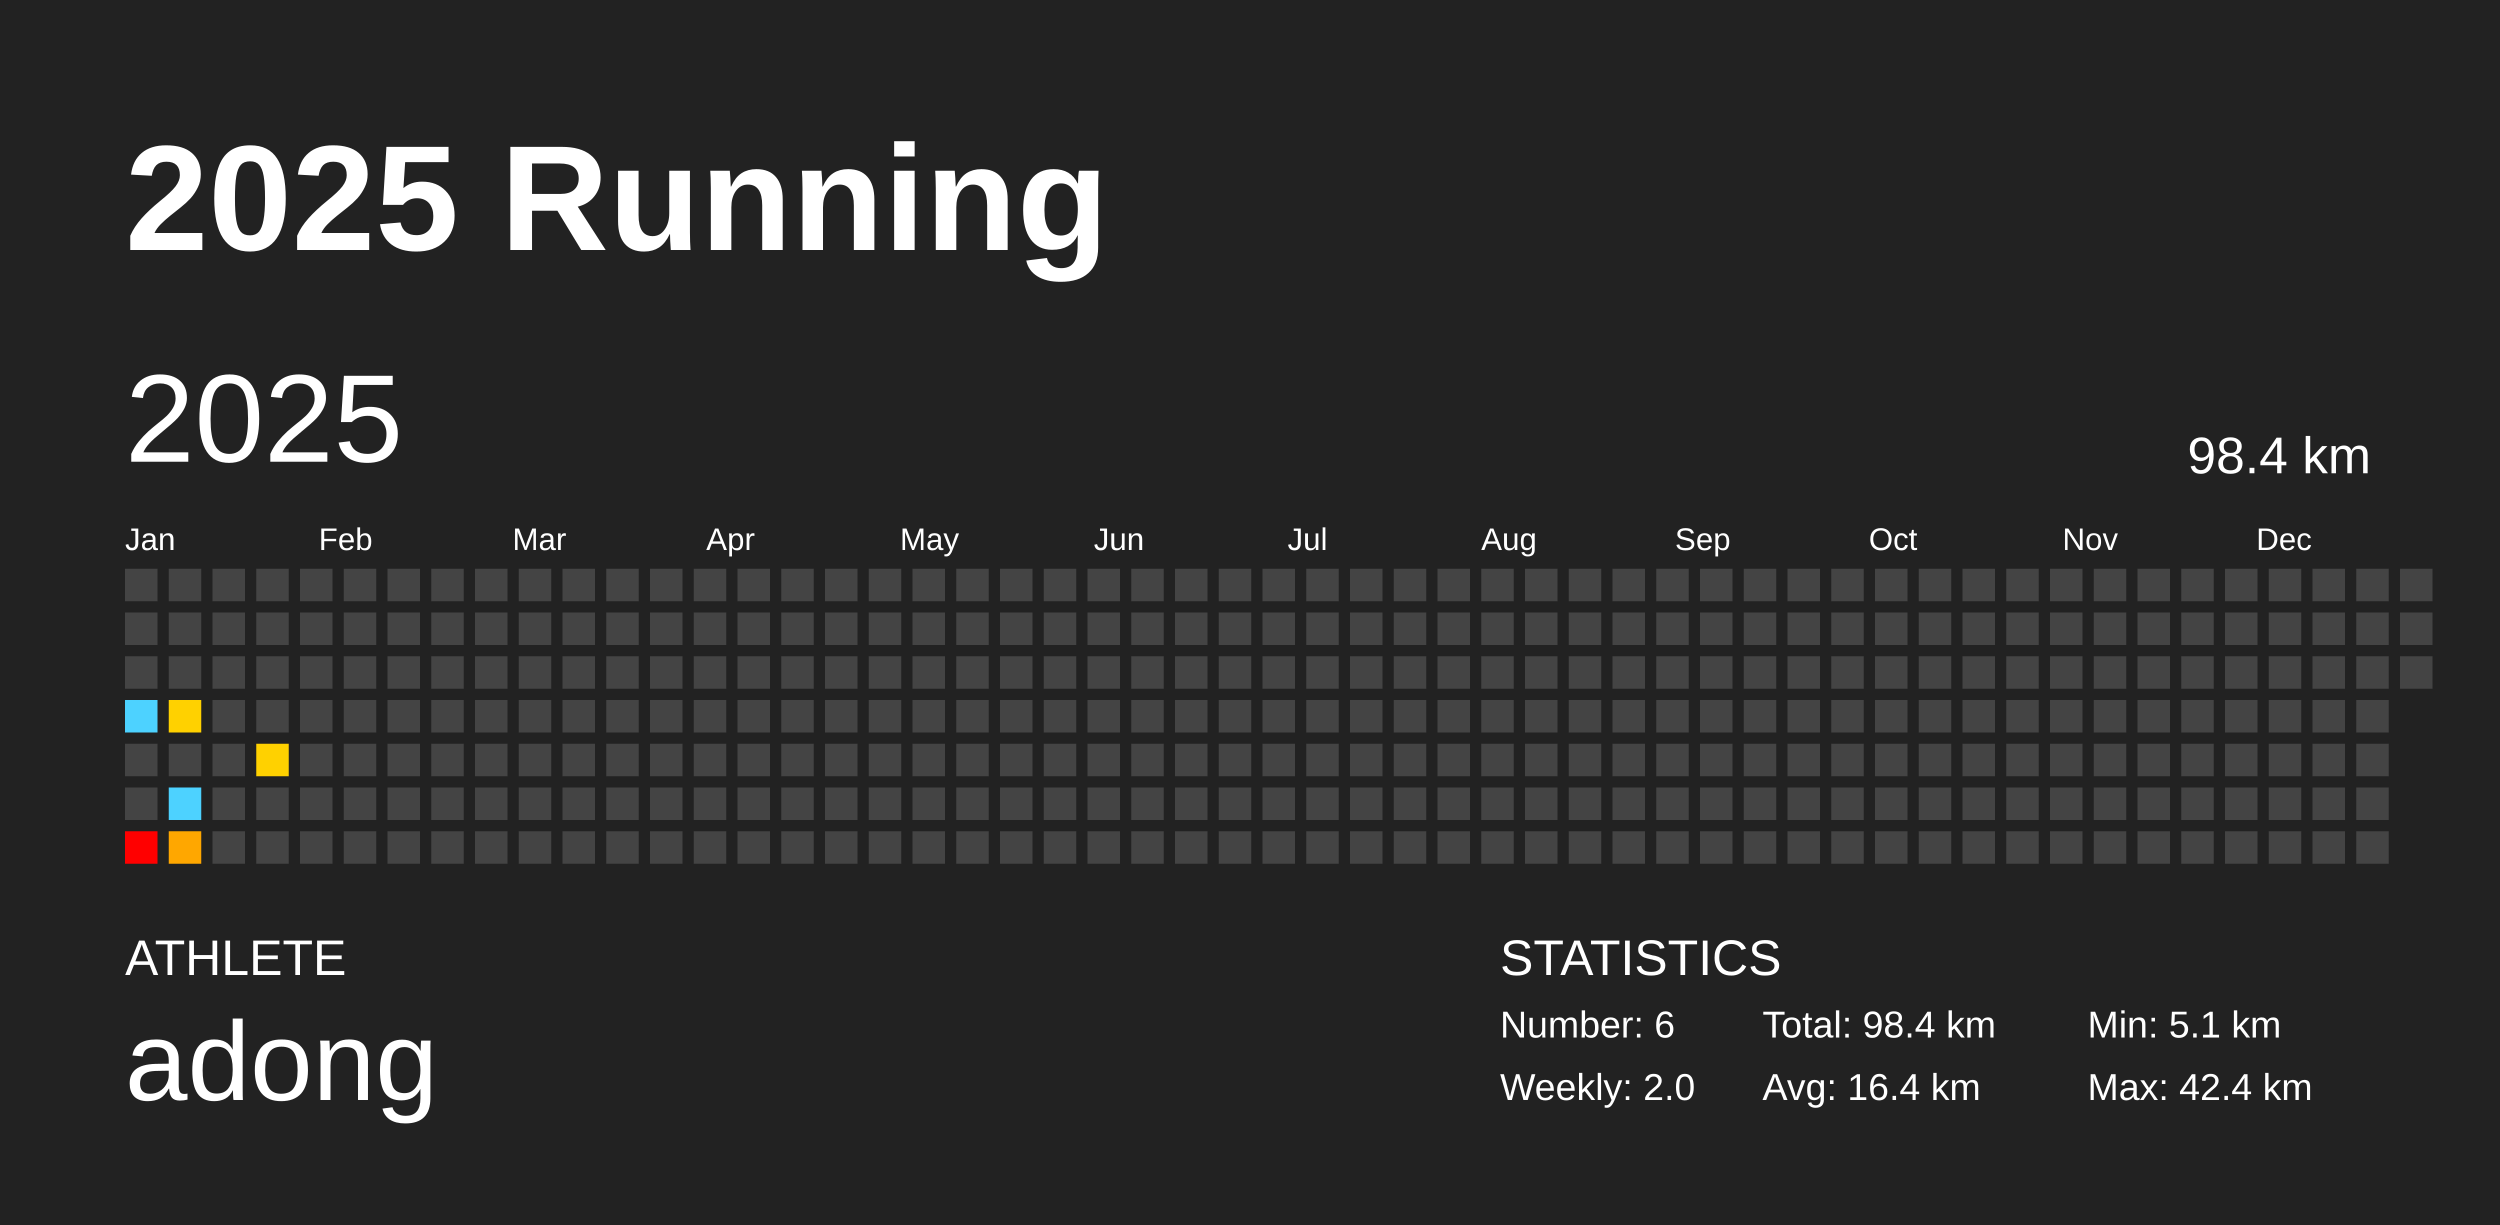
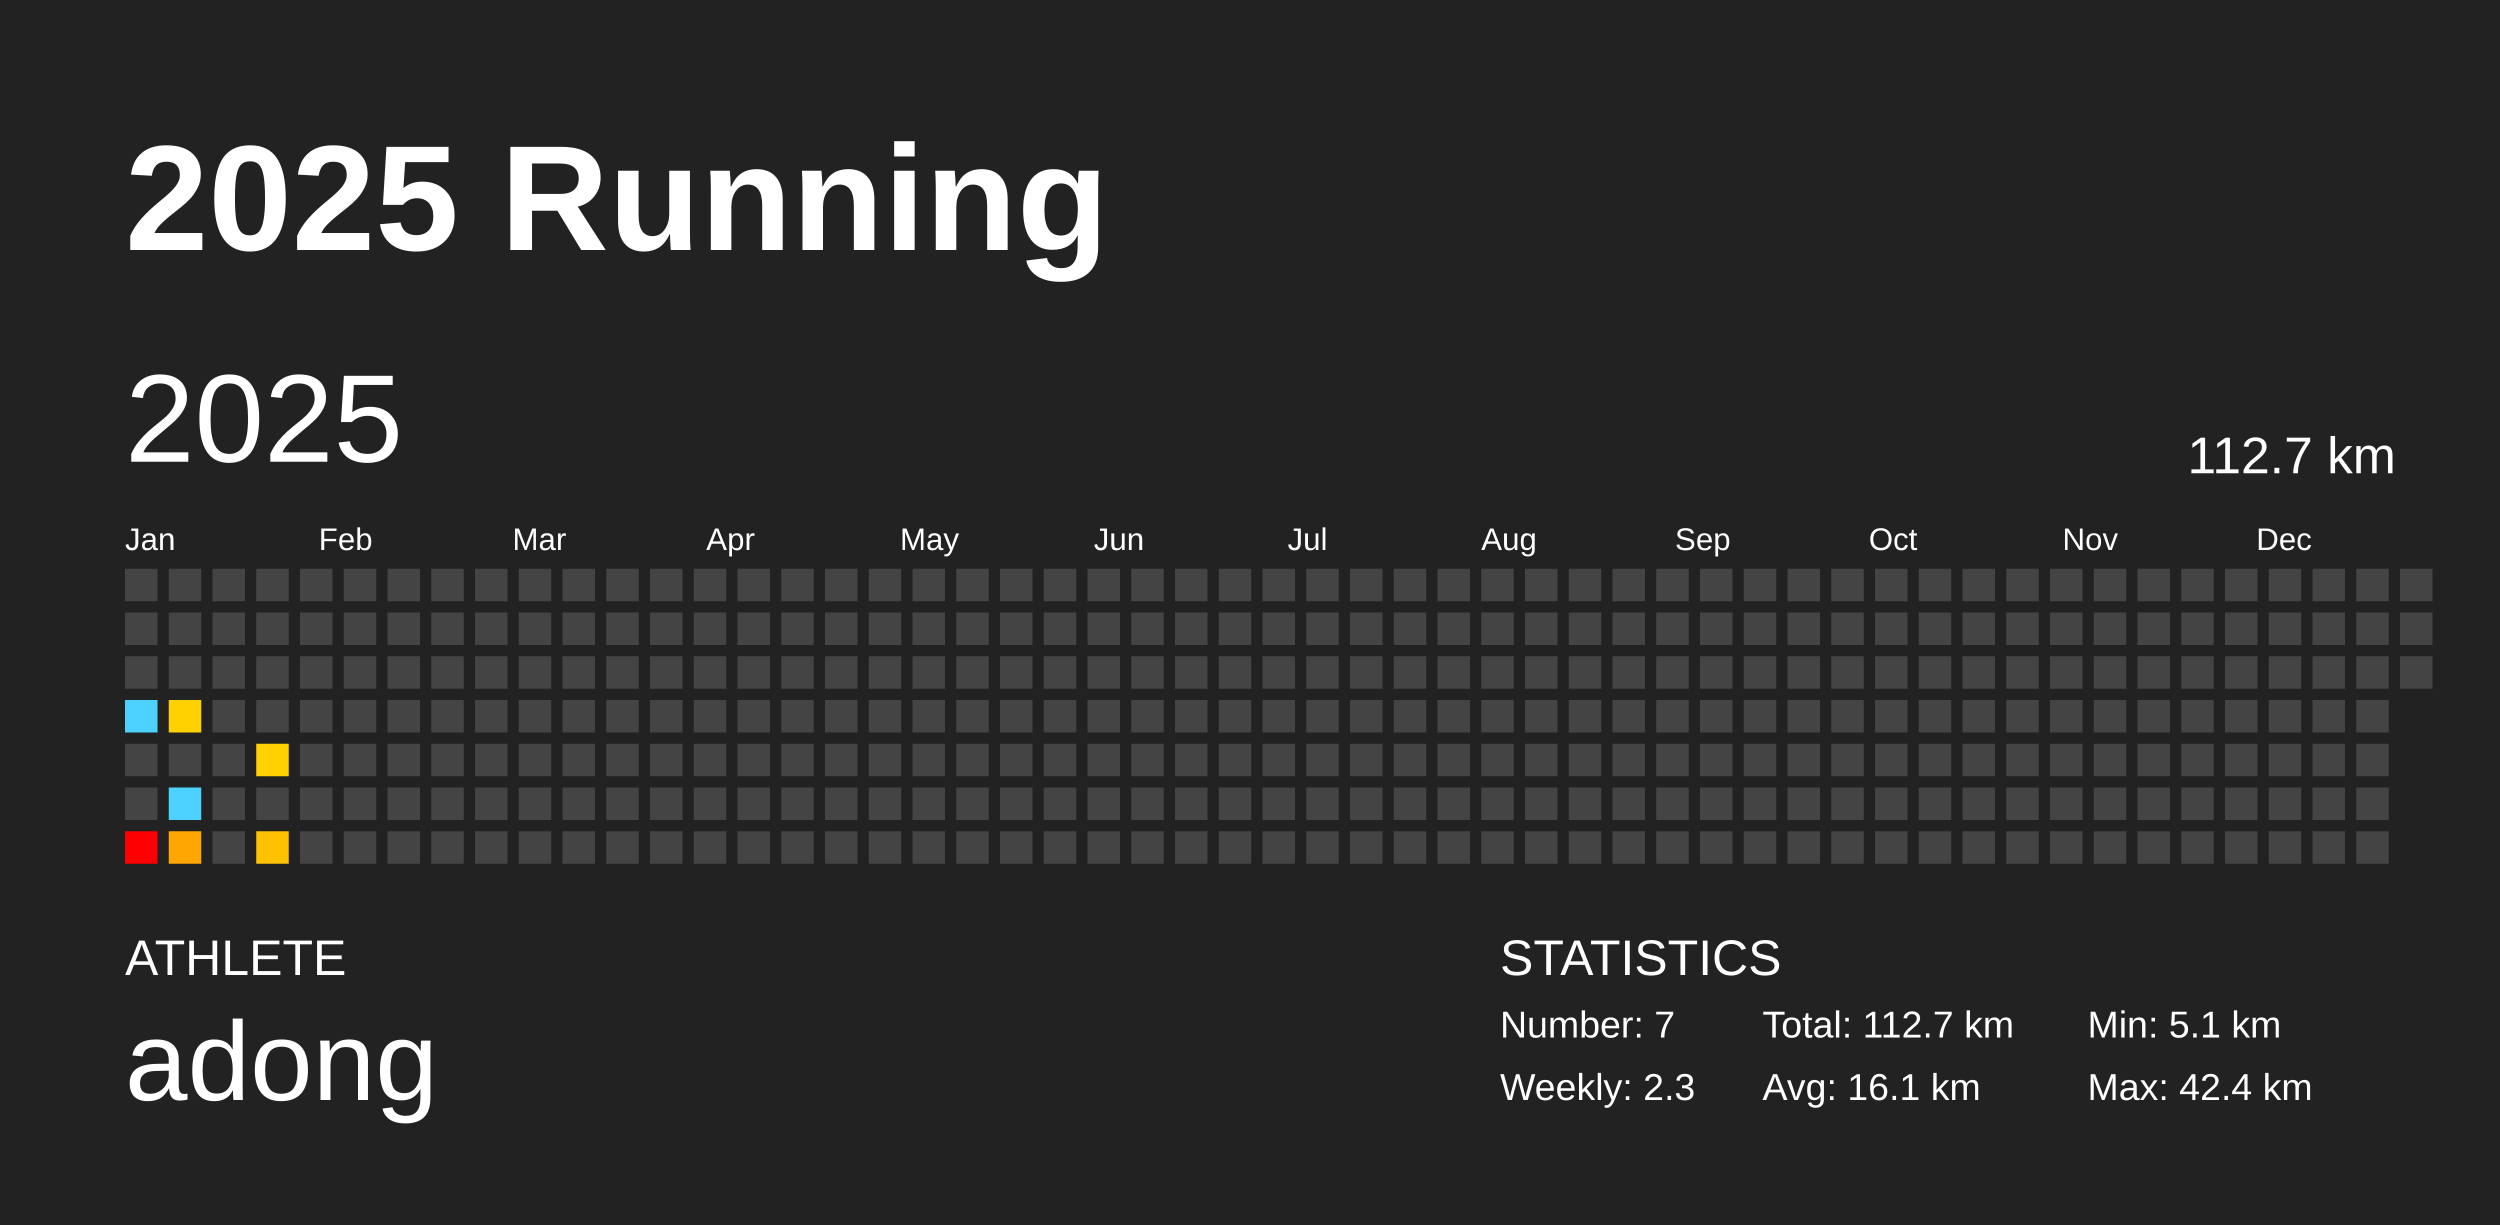
<svg xmlns="http://www.w3.org/2000/svg" baseProfile="full" height="98mm" version="1.1" viewBox="0,0,200,98" width="200mm">
  <defs />
  <rect fill="#222222" height="98" width="200" x="0" y="0" />
  <text fill="#FFFFFF" style="font-size:12px; font-family:Arial; font-weight:bold;" x="10" y="20">2025 Running</text>
  <text fill="#FFFFFF" style="font-size:4px; font-family:Arial" x="10" y="78">ATHLETE</text>
  <text fill="#FFFFFF" style="font-size:9px; font-family:Arial" x="10" y="88">adong</text>
  <text fill="#FFFFFF" style="font-size:4px; font-family:Arial" x="120" y="78">STATISTICS</text>
-   <text fill="#FFFFFF" style="font-size:3px; font-family:Arial" x="120" y="83">Number: 6</text>
-   <text fill="#FFFFFF" style="font-size:3px; font-family:Arial" x="120" y="88">Weekly: 2.0</text>
-   <text fill="#FFFFFF" style="font-size:3px; font-family:Arial" x="141" y="83">Total: 98.4 km</text>
-   <text fill="#FFFFFF" style="font-size:3px; font-family:Arial" x="141" y="88">Avg: 16.4 km</text>
+   <text fill="#FFFFFF" style="font-size:3px; font-family:Arial" x="120" y="83">Number: 7</text>
+   <text fill="#FFFFFF" style="font-size:3px; font-family:Arial" x="120" y="88">Weekly: 2.3</text>
+   <text fill="#FFFFFF" style="font-size:3px; font-family:Arial" x="141" y="83">Total: 112.7 km</text>
+   <text fill="#FFFFFF" style="font-size:3px; font-family:Arial" x="141" y="88">Avg: 16.1 km</text>
  <text fill="#FFFFFF" style="font-size:3px; font-family:Arial" x="167" y="83">Min: 5.1 km</text>
  <text fill="#FFFFFF" style="font-size:3px; font-family:Arial" x="167" y="88">Max: 42.4 km</text>
  <text dominant-baseline="hanging" fill="#FFFFFF" style="font-size:10.0px; font-family:Arial;" x="10" y="30">2025</text>
-   <text dominant-baseline="hanging" fill="#FFFFFF" style="font-size:4.125px; font-family:Arial;" x="175" y="35">98.4 km</text>
+   <text dominant-baseline="hanging" fill="#FFFFFF" style="font-size:4.125px; font-family:Arial;" x="175" y="35">112.7 km</text>
  <text fill="#FFFFFF" style="font-size:2.5px; font-family:Arial" x="10.0" y="44">Jan</text>
  <text fill="#FFFFFF" style="font-size:2.5px; font-family:Arial" x="25.5" y="44">Feb</text>
  <text fill="#FFFFFF" style="font-size:2.5px; font-family:Arial" x="41.0" y="44">Mar</text>
  <text fill="#FFFFFF" style="font-size:2.5px; font-family:Arial" x="56.5" y="44">Apr</text>
  <text fill="#FFFFFF" style="font-size:2.5px; font-family:Arial" x="72.0" y="44">May</text>
  <text fill="#FFFFFF" style="font-size:2.5px; font-family:Arial" x="87.5" y="44">Jun</text>
  <text fill="#FFFFFF" style="font-size:2.5px; font-family:Arial" x="103.0" y="44">Jul</text>
  <text fill="#FFFFFF" style="font-size:2.5px; font-family:Arial" x="118.5" y="44">Aug</text>
  <text fill="#FFFFFF" style="font-size:2.5px; font-family:Arial" x="134.0" y="44">Sep</text>
  <text fill="#FFFFFF" style="font-size:2.5px; font-family:Arial" x="149.5" y="44">Oct</text>
  <text fill="#FFFFFF" style="font-size:2.5px; font-family:Arial" x="165.0" y="44">Nov</text>
  <text fill="#FFFFFF" style="font-size:2.5px; font-family:Arial" x="180.5" y="44">Dec</text>
  <rect fill="#444444" height="2.6" width="2.6" x="10.0" y="45.5" />
  <rect fill="#444444" height="2.6" width="2.6" x="10.0" y="49.0" />
  <rect fill="#444444" height="2.6" width="2.6" x="10.0" y="52.5" />
  <rect fill="#4dd2ff" height="2.6" width="2.6" x="10.0" y="56.0" />
  <rect fill="#444444" height="2.6" width="2.6" x="10.0" y="59.5" />
  <rect fill="#444444" height="2.6" width="2.6" x="10.0" y="63.0" />
  <rect fill="red" height="2.6" width="2.6" x="10.0" y="66.5" />
  <rect fill="#444444" height="2.6" width="2.6" x="13.5" y="45.5" />
  <rect fill="#444444" height="2.6" width="2.6" x="13.5" y="49.0" />
  <rect fill="#444444" height="2.6" width="2.6" x="13.5" y="52.5" />
  <rect fill="#ffd100" height="2.6" width="2.6" x="13.5" y="56.0" />
  <rect fill="#444444" height="2.6" width="2.6" x="13.5" y="59.5" />
  <rect fill="#4dd2ff" height="2.6" width="2.6" x="13.5" y="63.0" />
  <rect fill="#ffa700" height="2.6" width="2.6" x="13.5" y="66.5" />
  <rect fill="#444444" height="2.6" width="2.6" x="17.0" y="45.5" />
  <rect fill="#444444" height="2.6" width="2.6" x="17.0" y="49.0" />
  <rect fill="#444444" height="2.6" width="2.6" x="17.0" y="52.5" />
  <rect fill="#444444" height="2.6" width="2.6" x="17.0" y="56.0" />
  <rect fill="#444444" height="2.6" width="2.6" x="17.0" y="59.5" />
  <rect fill="#444444" height="2.6" width="2.6" x="17.0" y="63.0" />
  <rect fill="#444444" height="2.6" width="2.6" x="17.0" y="66.5" />
  <rect fill="#444444" height="2.6" width="2.6" x="20.5" y="45.5" />
  <rect fill="#444444" height="2.6" width="2.6" x="20.5" y="49.0" />
  <rect fill="#444444" height="2.6" width="2.6" x="20.5" y="52.5" />
  <rect fill="#444444" height="2.6" width="2.6" x="20.5" y="56.0" />
  <rect fill="#ffd100" height="2.6" width="2.6" x="20.5" y="59.5" />
  <rect fill="#444444" height="2.6" width="2.6" x="20.5" y="63.0" />
-   <rect fill="#444444" height="2.6" width="2.6" x="20.5" y="66.5" />
+   <rect fill="#ffc100" height="2.6" width="2.6" x="20.5" y="66.5" />
  <rect fill="#444444" height="2.6" width="2.6" x="24.0" y="45.5" />
  <rect fill="#444444" height="2.6" width="2.6" x="24.0" y="49.0" />
  <rect fill="#444444" height="2.6" width="2.6" x="24.0" y="52.5" />
  <rect fill="#444444" height="2.6" width="2.6" x="24.0" y="56.0" />
  <rect fill="#444444" height="2.6" width="2.6" x="24.0" y="59.5" />
  <rect fill="#444444" height="2.6" width="2.6" x="24.0" y="63.0" />
  <rect fill="#444444" height="2.6" width="2.6" x="24.0" y="66.5" />
  <rect fill="#444444" height="2.6" width="2.6" x="27.5" y="45.5" />
  <rect fill="#444444" height="2.6" width="2.6" x="27.5" y="49.0" />
  <rect fill="#444444" height="2.6" width="2.6" x="27.5" y="52.5" />
  <rect fill="#444444" height="2.6" width="2.6" x="27.5" y="56.0" />
  <rect fill="#444444" height="2.6" width="2.6" x="27.5" y="59.5" />
  <rect fill="#444444" height="2.6" width="2.6" x="27.5" y="63.0" />
  <rect fill="#444444" height="2.6" width="2.6" x="27.5" y="66.5" />
  <rect fill="#444444" height="2.6" width="2.6" x="31.0" y="45.5" />
  <rect fill="#444444" height="2.6" width="2.6" x="31.0" y="49.0" />
  <rect fill="#444444" height="2.6" width="2.6" x="31.0" y="52.5" />
  <rect fill="#444444" height="2.6" width="2.6" x="31.0" y="56.0" />
  <rect fill="#444444" height="2.6" width="2.6" x="31.0" y="59.5" />
  <rect fill="#444444" height="2.6" width="2.6" x="31.0" y="63.0" />
  <rect fill="#444444" height="2.6" width="2.6" x="31.0" y="66.5" />
  <rect fill="#444444" height="2.6" width="2.6" x="34.5" y="45.5" />
  <rect fill="#444444" height="2.6" width="2.6" x="34.5" y="49.0" />
  <rect fill="#444444" height="2.6" width="2.6" x="34.5" y="52.5" />
  <rect fill="#444444" height="2.6" width="2.6" x="34.5" y="56.0" />
  <rect fill="#444444" height="2.6" width="2.6" x="34.5" y="59.5" />
  <rect fill="#444444" height="2.6" width="2.6" x="34.5" y="63.0" />
  <rect fill="#444444" height="2.6" width="2.6" x="34.5" y="66.5" />
  <rect fill="#444444" height="2.6" width="2.6" x="38.0" y="45.5" />
  <rect fill="#444444" height="2.6" width="2.6" x="38.0" y="49.0" />
  <rect fill="#444444" height="2.6" width="2.6" x="38.0" y="52.5" />
  <rect fill="#444444" height="2.6" width="2.6" x="38.0" y="56.0" />
  <rect fill="#444444" height="2.6" width="2.6" x="38.0" y="59.5" />
  <rect fill="#444444" height="2.6" width="2.6" x="38.0" y="63.0" />
  <rect fill="#444444" height="2.6" width="2.6" x="38.0" y="66.5" />
  <rect fill="#444444" height="2.6" width="2.6" x="41.5" y="45.5" />
  <rect fill="#444444" height="2.6" width="2.6" x="41.5" y="49.0" />
  <rect fill="#444444" height="2.6" width="2.6" x="41.5" y="52.5" />
  <rect fill="#444444" height="2.6" width="2.6" x="41.5" y="56.0" />
  <rect fill="#444444" height="2.6" width="2.6" x="41.5" y="59.5" />
  <rect fill="#444444" height="2.6" width="2.6" x="41.5" y="63.0" />
  <rect fill="#444444" height="2.6" width="2.6" x="41.5" y="66.5" />
  <rect fill="#444444" height="2.6" width="2.6" x="45.0" y="45.5" />
  <rect fill="#444444" height="2.6" width="2.6" x="45.0" y="49.0" />
  <rect fill="#444444" height="2.6" width="2.6" x="45.0" y="52.5" />
  <rect fill="#444444" height="2.6" width="2.6" x="45.0" y="56.0" />
  <rect fill="#444444" height="2.6" width="2.6" x="45.0" y="59.5" />
  <rect fill="#444444" height="2.6" width="2.6" x="45.0" y="63.0" />
  <rect fill="#444444" height="2.6" width="2.6" x="45.0" y="66.5" />
  <rect fill="#444444" height="2.6" width="2.6" x="48.5" y="45.5" />
  <rect fill="#444444" height="2.6" width="2.6" x="48.5" y="49.0" />
  <rect fill="#444444" height="2.6" width="2.6" x="48.5" y="52.5" />
  <rect fill="#444444" height="2.6" width="2.6" x="48.5" y="56.0" />
  <rect fill="#444444" height="2.6" width="2.6" x="48.5" y="59.5" />
  <rect fill="#444444" height="2.6" width="2.6" x="48.5" y="63.0" />
  <rect fill="#444444" height="2.6" width="2.6" x="48.5" y="66.5" />
  <rect fill="#444444" height="2.6" width="2.6" x="52.0" y="45.5" />
  <rect fill="#444444" height="2.6" width="2.6" x="52.0" y="49.0" />
  <rect fill="#444444" height="2.6" width="2.6" x="52.0" y="52.5" />
  <rect fill="#444444" height="2.6" width="2.6" x="52.0" y="56.0" />
  <rect fill="#444444" height="2.6" width="2.6" x="52.0" y="59.5" />
  <rect fill="#444444" height="2.6" width="2.6" x="52.0" y="63.0" />
  <rect fill="#444444" height="2.6" width="2.6" x="52.0" y="66.5" />
  <rect fill="#444444" height="2.6" width="2.6" x="55.5" y="45.5" />
  <rect fill="#444444" height="2.6" width="2.6" x="55.5" y="49.0" />
  <rect fill="#444444" height="2.6" width="2.6" x="55.5" y="52.5" />
  <rect fill="#444444" height="2.6" width="2.6" x="55.5" y="56.0" />
  <rect fill="#444444" height="2.6" width="2.6" x="55.5" y="59.5" />
  <rect fill="#444444" height="2.6" width="2.6" x="55.5" y="63.0" />
  <rect fill="#444444" height="2.6" width="2.6" x="55.5" y="66.5" />
  <rect fill="#444444" height="2.6" width="2.6" x="59.0" y="45.5" />
  <rect fill="#444444" height="2.6" width="2.6" x="59.0" y="49.0" />
  <rect fill="#444444" height="2.6" width="2.6" x="59.0" y="52.5" />
  <rect fill="#444444" height="2.6" width="2.6" x="59.0" y="56.0" />
  <rect fill="#444444" height="2.6" width="2.6" x="59.0" y="59.5" />
  <rect fill="#444444" height="2.6" width="2.6" x="59.0" y="63.0" />
  <rect fill="#444444" height="2.6" width="2.6" x="59.0" y="66.5" />
  <rect fill="#444444" height="2.6" width="2.6" x="62.5" y="45.5" />
  <rect fill="#444444" height="2.6" width="2.6" x="62.5" y="49.0" />
  <rect fill="#444444" height="2.6" width="2.6" x="62.5" y="52.5" />
  <rect fill="#444444" height="2.6" width="2.6" x="62.5" y="56.0" />
  <rect fill="#444444" height="2.6" width="2.6" x="62.5" y="59.5" />
  <rect fill="#444444" height="2.6" width="2.6" x="62.5" y="63.0" />
  <rect fill="#444444" height="2.6" width="2.6" x="62.5" y="66.5" />
  <rect fill="#444444" height="2.6" width="2.6" x="66.0" y="45.5" />
  <rect fill="#444444" height="2.6" width="2.6" x="66.0" y="49.0" />
  <rect fill="#444444" height="2.6" width="2.6" x="66.0" y="52.5" />
  <rect fill="#444444" height="2.6" width="2.6" x="66.0" y="56.0" />
  <rect fill="#444444" height="2.6" width="2.6" x="66.0" y="59.5" />
  <rect fill="#444444" height="2.6" width="2.6" x="66.0" y="63.0" />
  <rect fill="#444444" height="2.6" width="2.6" x="66.0" y="66.5" />
  <rect fill="#444444" height="2.6" width="2.6" x="69.5" y="45.5" />
  <rect fill="#444444" height="2.6" width="2.6" x="69.5" y="49.0" />
  <rect fill="#444444" height="2.6" width="2.6" x="69.5" y="52.5" />
  <rect fill="#444444" height="2.6" width="2.6" x="69.5" y="56.0" />
  <rect fill="#444444" height="2.6" width="2.6" x="69.5" y="59.5" />
  <rect fill="#444444" height="2.6" width="2.6" x="69.5" y="63.0" />
  <rect fill="#444444" height="2.6" width="2.6" x="69.5" y="66.5" />
  <rect fill="#444444" height="2.6" width="2.6" x="73.0" y="45.5" />
  <rect fill="#444444" height="2.6" width="2.6" x="73.0" y="49.0" />
  <rect fill="#444444" height="2.6" width="2.6" x="73.0" y="52.5" />
  <rect fill="#444444" height="2.6" width="2.6" x="73.0" y="56.0" />
  <rect fill="#444444" height="2.6" width="2.6" x="73.0" y="59.5" />
  <rect fill="#444444" height="2.6" width="2.6" x="73.0" y="63.0" />
  <rect fill="#444444" height="2.6" width="2.6" x="73.0" y="66.5" />
  <rect fill="#444444" height="2.6" width="2.6" x="76.5" y="45.5" />
  <rect fill="#444444" height="2.6" width="2.6" x="76.5" y="49.0" />
  <rect fill="#444444" height="2.6" width="2.6" x="76.5" y="52.5" />
  <rect fill="#444444" height="2.6" width="2.6" x="76.5" y="56.0" />
  <rect fill="#444444" height="2.6" width="2.6" x="76.5" y="59.5" />
  <rect fill="#444444" height="2.6" width="2.6" x="76.5" y="63.0" />
  <rect fill="#444444" height="2.6" width="2.6" x="76.5" y="66.5" />
  <rect fill="#444444" height="2.6" width="2.6" x="80.0" y="45.5" />
  <rect fill="#444444" height="2.6" width="2.6" x="80.0" y="49.0" />
  <rect fill="#444444" height="2.6" width="2.6" x="80.0" y="52.5" />
  <rect fill="#444444" height="2.6" width="2.6" x="80.0" y="56.0" />
  <rect fill="#444444" height="2.6" width="2.6" x="80.0" y="59.5" />
  <rect fill="#444444" height="2.6" width="2.6" x="80.0" y="63.0" />
  <rect fill="#444444" height="2.6" width="2.6" x="80.0" y="66.5" />
  <rect fill="#444444" height="2.6" width="2.6" x="83.5" y="45.5" />
  <rect fill="#444444" height="2.6" width="2.6" x="83.5" y="49.0" />
  <rect fill="#444444" height="2.6" width="2.6" x="83.5" y="52.5" />
  <rect fill="#444444" height="2.6" width="2.6" x="83.5" y="56.0" />
  <rect fill="#444444" height="2.6" width="2.6" x="83.5" y="59.5" />
  <rect fill="#444444" height="2.6" width="2.6" x="83.5" y="63.0" />
  <rect fill="#444444" height="2.6" width="2.6" x="83.5" y="66.5" />
  <rect fill="#444444" height="2.6" width="2.6" x="87.0" y="45.5" />
  <rect fill="#444444" height="2.6" width="2.6" x="87.0" y="49.0" />
  <rect fill="#444444" height="2.6" width="2.6" x="87.0" y="52.5" />
  <rect fill="#444444" height="2.6" width="2.6" x="87.0" y="56.0" />
  <rect fill="#444444" height="2.6" width="2.6" x="87.0" y="59.5" />
  <rect fill="#444444" height="2.6" width="2.6" x="87.0" y="63.0" />
  <rect fill="#444444" height="2.6" width="2.6" x="87.0" y="66.5" />
  <rect fill="#444444" height="2.6" width="2.6" x="90.5" y="45.5" />
  <rect fill="#444444" height="2.6" width="2.6" x="90.5" y="49.0" />
  <rect fill="#444444" height="2.6" width="2.6" x="90.5" y="52.5" />
  <rect fill="#444444" height="2.6" width="2.6" x="90.5" y="56.0" />
  <rect fill="#444444" height="2.6" width="2.6" x="90.5" y="59.5" />
  <rect fill="#444444" height="2.6" width="2.6" x="90.5" y="63.0" />
  <rect fill="#444444" height="2.6" width="2.6" x="90.5" y="66.5" />
  <rect fill="#444444" height="2.6" width="2.6" x="94.0" y="45.5" />
  <rect fill="#444444" height="2.6" width="2.6" x="94.0" y="49.0" />
  <rect fill="#444444" height="2.6" width="2.6" x="94.0" y="52.5" />
  <rect fill="#444444" height="2.6" width="2.6" x="94.0" y="56.0" />
  <rect fill="#444444" height="2.6" width="2.6" x="94.0" y="59.5" />
  <rect fill="#444444" height="2.6" width="2.6" x="94.0" y="63.0" />
  <rect fill="#444444" height="2.6" width="2.6" x="94.0" y="66.5" />
  <rect fill="#444444" height="2.6" width="2.6" x="97.5" y="45.5" />
  <rect fill="#444444" height="2.6" width="2.6" x="97.5" y="49.0" />
  <rect fill="#444444" height="2.6" width="2.6" x="97.5" y="52.5" />
  <rect fill="#444444" height="2.6" width="2.6" x="97.5" y="56.0" />
  <rect fill="#444444" height="2.6" width="2.6" x="97.5" y="59.5" />
  <rect fill="#444444" height="2.6" width="2.6" x="97.5" y="63.0" />
  <rect fill="#444444" height="2.6" width="2.6" x="97.5" y="66.5" />
  <rect fill="#444444" height="2.6" width="2.6" x="101.0" y="45.5" />
  <rect fill="#444444" height="2.6" width="2.6" x="101.0" y="49.0" />
  <rect fill="#444444" height="2.6" width="2.6" x="101.0" y="52.5" />
  <rect fill="#444444" height="2.6" width="2.6" x="101.0" y="56.0" />
  <rect fill="#444444" height="2.6" width="2.6" x="101.0" y="59.5" />
  <rect fill="#444444" height="2.6" width="2.6" x="101.0" y="63.0" />
  <rect fill="#444444" height="2.6" width="2.6" x="101.0" y="66.5" />
  <rect fill="#444444" height="2.6" width="2.6" x="104.5" y="45.5" />
  <rect fill="#444444" height="2.6" width="2.6" x="104.5" y="49.0" />
  <rect fill="#444444" height="2.6" width="2.6" x="104.5" y="52.5" />
  <rect fill="#444444" height="2.6" width="2.6" x="104.5" y="56.0" />
  <rect fill="#444444" height="2.6" width="2.6" x="104.5" y="59.5" />
  <rect fill="#444444" height="2.6" width="2.6" x="104.5" y="63.0" />
  <rect fill="#444444" height="2.6" width="2.6" x="104.5" y="66.5" />
  <rect fill="#444444" height="2.6" width="2.6" x="108.0" y="45.5" />
  <rect fill="#444444" height="2.6" width="2.6" x="108.0" y="49.0" />
  <rect fill="#444444" height="2.6" width="2.6" x="108.0" y="52.5" />
  <rect fill="#444444" height="2.6" width="2.6" x="108.0" y="56.0" />
  <rect fill="#444444" height="2.6" width="2.6" x="108.0" y="59.5" />
  <rect fill="#444444" height="2.6" width="2.6" x="108.0" y="63.0" />
  <rect fill="#444444" height="2.6" width="2.6" x="108.0" y="66.5" />
  <rect fill="#444444" height="2.6" width="2.6" x="111.5" y="45.5" />
  <rect fill="#444444" height="2.6" width="2.6" x="111.5" y="49.0" />
  <rect fill="#444444" height="2.6" width="2.6" x="111.5" y="52.5" />
  <rect fill="#444444" height="2.6" width="2.6" x="111.5" y="56.0" />
  <rect fill="#444444" height="2.6" width="2.6" x="111.5" y="59.5" />
  <rect fill="#444444" height="2.6" width="2.6" x="111.5" y="63.0" />
  <rect fill="#444444" height="2.6" width="2.6" x="111.5" y="66.5" />
  <rect fill="#444444" height="2.6" width="2.6" x="115.0" y="45.5" />
  <rect fill="#444444" height="2.6" width="2.6" x="115.0" y="49.0" />
  <rect fill="#444444" height="2.6" width="2.6" x="115.0" y="52.5" />
  <rect fill="#444444" height="2.6" width="2.6" x="115.0" y="56.0" />
  <rect fill="#444444" height="2.6" width="2.6" x="115.0" y="59.5" />
  <rect fill="#444444" height="2.6" width="2.6" x="115.0" y="63.0" />
  <rect fill="#444444" height="2.6" width="2.6" x="115.0" y="66.5" />
  <rect fill="#444444" height="2.6" width="2.6" x="118.5" y="45.5" />
  <rect fill="#444444" height="2.6" width="2.6" x="118.5" y="49.0" />
  <rect fill="#444444" height="2.6" width="2.6" x="118.5" y="52.5" />
  <rect fill="#444444" height="2.6" width="2.6" x="118.5" y="56.0" />
  <rect fill="#444444" height="2.6" width="2.6" x="118.5" y="59.5" />
  <rect fill="#444444" height="2.6" width="2.6" x="118.5" y="63.0" />
  <rect fill="#444444" height="2.6" width="2.6" x="118.5" y="66.5" />
  <rect fill="#444444" height="2.6" width="2.6" x="122.0" y="45.5" />
  <rect fill="#444444" height="2.6" width="2.6" x="122.0" y="49.0" />
  <rect fill="#444444" height="2.6" width="2.6" x="122.0" y="52.5" />
  <rect fill="#444444" height="2.6" width="2.6" x="122.0" y="56.0" />
  <rect fill="#444444" height="2.6" width="2.6" x="122.0" y="59.5" />
  <rect fill="#444444" height="2.6" width="2.6" x="122.0" y="63.0" />
  <rect fill="#444444" height="2.6" width="2.6" x="122.0" y="66.5" />
  <rect fill="#444444" height="2.6" width="2.6" x="125.5" y="45.5" />
  <rect fill="#444444" height="2.6" width="2.6" x="125.5" y="49.0" />
  <rect fill="#444444" height="2.6" width="2.6" x="125.5" y="52.5" />
  <rect fill="#444444" height="2.6" width="2.6" x="125.5" y="56.0" />
  <rect fill="#444444" height="2.6" width="2.6" x="125.5" y="59.5" />
  <rect fill="#444444" height="2.6" width="2.6" x="125.5" y="63.0" />
  <rect fill="#444444" height="2.6" width="2.6" x="125.5" y="66.5" />
  <rect fill="#444444" height="2.6" width="2.6" x="129.0" y="45.5" />
  <rect fill="#444444" height="2.6" width="2.6" x="129.0" y="49.0" />
  <rect fill="#444444" height="2.6" width="2.6" x="129.0" y="52.5" />
  <rect fill="#444444" height="2.6" width="2.6" x="129.0" y="56.0" />
  <rect fill="#444444" height="2.6" width="2.6" x="129.0" y="59.5" />
  <rect fill="#444444" height="2.6" width="2.6" x="129.0" y="63.0" />
  <rect fill="#444444" height="2.6" width="2.6" x="129.0" y="66.5" />
  <rect fill="#444444" height="2.6" width="2.6" x="132.5" y="45.5" />
  <rect fill="#444444" height="2.6" width="2.6" x="132.5" y="49.0" />
  <rect fill="#444444" height="2.6" width="2.6" x="132.5" y="52.5" />
  <rect fill="#444444" height="2.6" width="2.6" x="132.5" y="56.0" />
  <rect fill="#444444" height="2.6" width="2.6" x="132.5" y="59.5" />
  <rect fill="#444444" height="2.6" width="2.6" x="132.5" y="63.0" />
  <rect fill="#444444" height="2.6" width="2.6" x="132.5" y="66.5" />
  <rect fill="#444444" height="2.6" width="2.6" x="136.0" y="45.5" />
  <rect fill="#444444" height="2.6" width="2.6" x="136.0" y="49.0" />
  <rect fill="#444444" height="2.6" width="2.6" x="136.0" y="52.5" />
  <rect fill="#444444" height="2.6" width="2.6" x="136.0" y="56.0" />
  <rect fill="#444444" height="2.6" width="2.6" x="136.0" y="59.5" />
  <rect fill="#444444" height="2.6" width="2.6" x="136.0" y="63.0" />
  <rect fill="#444444" height="2.6" width="2.6" x="136.0" y="66.5" />
  <rect fill="#444444" height="2.6" width="2.6" x="139.5" y="45.5" />
  <rect fill="#444444" height="2.6" width="2.6" x="139.5" y="49.0" />
  <rect fill="#444444" height="2.6" width="2.6" x="139.5" y="52.5" />
  <rect fill="#444444" height="2.6" width="2.6" x="139.5" y="56.0" />
  <rect fill="#444444" height="2.6" width="2.6" x="139.5" y="59.5" />
  <rect fill="#444444" height="2.6" width="2.6" x="139.5" y="63.0" />
  <rect fill="#444444" height="2.6" width="2.6" x="139.5" y="66.5" />
  <rect fill="#444444" height="2.6" width="2.6" x="143.0" y="45.5" />
  <rect fill="#444444" height="2.6" width="2.6" x="143.0" y="49.0" />
  <rect fill="#444444" height="2.6" width="2.6" x="143.0" y="52.5" />
  <rect fill="#444444" height="2.6" width="2.6" x="143.0" y="56.0" />
  <rect fill="#444444" height="2.6" width="2.6" x="143.0" y="59.5" />
  <rect fill="#444444" height="2.6" width="2.6" x="143.0" y="63.0" />
  <rect fill="#444444" height="2.6" width="2.6" x="143.0" y="66.5" />
  <rect fill="#444444" height="2.6" width="2.6" x="146.5" y="45.5" />
  <rect fill="#444444" height="2.6" width="2.6" x="146.5" y="49.0" />
  <rect fill="#444444" height="2.6" width="2.6" x="146.5" y="52.5" />
  <rect fill="#444444" height="2.6" width="2.6" x="146.5" y="56.0" />
  <rect fill="#444444" height="2.6" width="2.6" x="146.5" y="59.5" />
  <rect fill="#444444" height="2.6" width="2.6" x="146.5" y="63.0" />
  <rect fill="#444444" height="2.6" width="2.6" x="146.5" y="66.5" />
  <rect fill="#444444" height="2.6" width="2.6" x="150.0" y="45.5" />
  <rect fill="#444444" height="2.6" width="2.6" x="150.0" y="49.0" />
  <rect fill="#444444" height="2.6" width="2.6" x="150.0" y="52.5" />
  <rect fill="#444444" height="2.6" width="2.6" x="150.0" y="56.0" />
  <rect fill="#444444" height="2.6" width="2.6" x="150.0" y="59.5" />
  <rect fill="#444444" height="2.6" width="2.6" x="150.0" y="63.0" />
  <rect fill="#444444" height="2.6" width="2.6" x="150.0" y="66.5" />
  <rect fill="#444444" height="2.6" width="2.6" x="153.5" y="45.5" />
  <rect fill="#444444" height="2.6" width="2.6" x="153.5" y="49.0" />
  <rect fill="#444444" height="2.6" width="2.6" x="153.5" y="52.5" />
  <rect fill="#444444" height="2.6" width="2.6" x="153.5" y="56.0" />
  <rect fill="#444444" height="2.6" width="2.6" x="153.5" y="59.5" />
  <rect fill="#444444" height="2.6" width="2.6" x="153.5" y="63.0" />
  <rect fill="#444444" height="2.6" width="2.6" x="153.5" y="66.5" />
  <rect fill="#444444" height="2.6" width="2.6" x="157.0" y="45.5" />
  <rect fill="#444444" height="2.6" width="2.6" x="157.0" y="49.0" />
  <rect fill="#444444" height="2.6" width="2.6" x="157.0" y="52.5" />
  <rect fill="#444444" height="2.6" width="2.6" x="157.0" y="56.0" />
  <rect fill="#444444" height="2.6" width="2.6" x="157.0" y="59.5" />
  <rect fill="#444444" height="2.6" width="2.6" x="157.0" y="63.0" />
  <rect fill="#444444" height="2.6" width="2.6" x="157.0" y="66.5" />
  <rect fill="#444444" height="2.6" width="2.6" x="160.5" y="45.5" />
  <rect fill="#444444" height="2.6" width="2.6" x="160.5" y="49.0" />
  <rect fill="#444444" height="2.6" width="2.6" x="160.5" y="52.5" />
  <rect fill="#444444" height="2.6" width="2.6" x="160.5" y="56.0" />
  <rect fill="#444444" height="2.6" width="2.6" x="160.5" y="59.5" />
  <rect fill="#444444" height="2.6" width="2.6" x="160.5" y="63.0" />
  <rect fill="#444444" height="2.6" width="2.6" x="160.5" y="66.5" />
  <rect fill="#444444" height="2.6" width="2.6" x="164.0" y="45.5" />
  <rect fill="#444444" height="2.6" width="2.6" x="164.0" y="49.0" />
  <rect fill="#444444" height="2.6" width="2.6" x="164.0" y="52.5" />
  <rect fill="#444444" height="2.6" width="2.6" x="164.0" y="56.0" />
  <rect fill="#444444" height="2.6" width="2.6" x="164.0" y="59.5" />
  <rect fill="#444444" height="2.6" width="2.6" x="164.0" y="63.0" />
  <rect fill="#444444" height="2.6" width="2.6" x="164.0" y="66.5" />
  <rect fill="#444444" height="2.6" width="2.6" x="167.5" y="45.5" />
  <rect fill="#444444" height="2.6" width="2.6" x="167.5" y="49.0" />
  <rect fill="#444444" height="2.6" width="2.6" x="167.5" y="52.5" />
  <rect fill="#444444" height="2.6" width="2.6" x="167.5" y="56.0" />
  <rect fill="#444444" height="2.6" width="2.6" x="167.5" y="59.5" />
  <rect fill="#444444" height="2.6" width="2.6" x="167.5" y="63.0" />
  <rect fill="#444444" height="2.6" width="2.6" x="167.5" y="66.5" />
  <rect fill="#444444" height="2.6" width="2.6" x="171.0" y="45.5" />
  <rect fill="#444444" height="2.6" width="2.6" x="171.0" y="49.0" />
  <rect fill="#444444" height="2.6" width="2.6" x="171.0" y="52.5" />
  <rect fill="#444444" height="2.6" width="2.6" x="171.0" y="56.0" />
  <rect fill="#444444" height="2.6" width="2.6" x="171.0" y="59.5" />
  <rect fill="#444444" height="2.6" width="2.6" x="171.0" y="63.0" />
  <rect fill="#444444" height="2.6" width="2.6" x="171.0" y="66.5" />
  <rect fill="#444444" height="2.6" width="2.6" x="174.5" y="45.5" />
  <rect fill="#444444" height="2.6" width="2.6" x="174.5" y="49.0" />
  <rect fill="#444444" height="2.6" width="2.6" x="174.5" y="52.5" />
  <rect fill="#444444" height="2.6" width="2.6" x="174.5" y="56.0" />
  <rect fill="#444444" height="2.6" width="2.6" x="174.5" y="59.5" />
  <rect fill="#444444" height="2.6" width="2.6" x="174.5" y="63.0" />
  <rect fill="#444444" height="2.6" width="2.6" x="174.5" y="66.5" />
  <rect fill="#444444" height="2.6" width="2.6" x="178.0" y="45.5" />
  <rect fill="#444444" height="2.6" width="2.6" x="178.0" y="49.0" />
  <rect fill="#444444" height="2.6" width="2.6" x="178.0" y="52.5" />
  <rect fill="#444444" height="2.6" width="2.6" x="178.0" y="56.0" />
  <rect fill="#444444" height="2.6" width="2.6" x="178.0" y="59.5" />
  <rect fill="#444444" height="2.6" width="2.6" x="178.0" y="63.0" />
  <rect fill="#444444" height="2.6" width="2.6" x="178.0" y="66.5" />
  <rect fill="#444444" height="2.6" width="2.6" x="181.5" y="45.5" />
  <rect fill="#444444" height="2.6" width="2.6" x="181.5" y="49.0" />
  <rect fill="#444444" height="2.6" width="2.6" x="181.5" y="52.5" />
  <rect fill="#444444" height="2.6" width="2.6" x="181.5" y="56.0" />
  <rect fill="#444444" height="2.6" width="2.6" x="181.5" y="59.5" />
  <rect fill="#444444" height="2.6" width="2.6" x="181.5" y="63.0" />
  <rect fill="#444444" height="2.6" width="2.6" x="181.5" y="66.5" />
  <rect fill="#444444" height="2.6" width="2.6" x="185.0" y="45.5" />
  <rect fill="#444444" height="2.6" width="2.6" x="185.0" y="49.0" />
  <rect fill="#444444" height="2.6" width="2.6" x="185.0" y="52.5" />
  <rect fill="#444444" height="2.6" width="2.6" x="185.0" y="56.0" />
  <rect fill="#444444" height="2.6" width="2.6" x="185.0" y="59.5" />
  <rect fill="#444444" height="2.6" width="2.6" x="185.0" y="63.0" />
  <rect fill="#444444" height="2.6" width="2.6" x="185.0" y="66.5" />
  <rect fill="#444444" height="2.6" width="2.6" x="188.5" y="45.5" />
  <rect fill="#444444" height="2.6" width="2.6" x="188.5" y="49.0" />
  <rect fill="#444444" height="2.6" width="2.6" x="188.5" y="52.5" />
  <rect fill="#444444" height="2.6" width="2.6" x="188.5" y="56.0" />
  <rect fill="#444444" height="2.6" width="2.6" x="188.5" y="59.5" />
  <rect fill="#444444" height="2.6" width="2.6" x="188.5" y="63.0" />
  <rect fill="#444444" height="2.6" width="2.6" x="188.5" y="66.5" />
  <rect fill="#444444" height="2.6" width="2.6" x="192.0" y="45.5" />
  <rect fill="#444444" height="2.6" width="2.6" x="192.0" y="49.0" />
  <rect fill="#444444" height="2.6" width="2.6" x="192.0" y="52.5" />
</svg>
